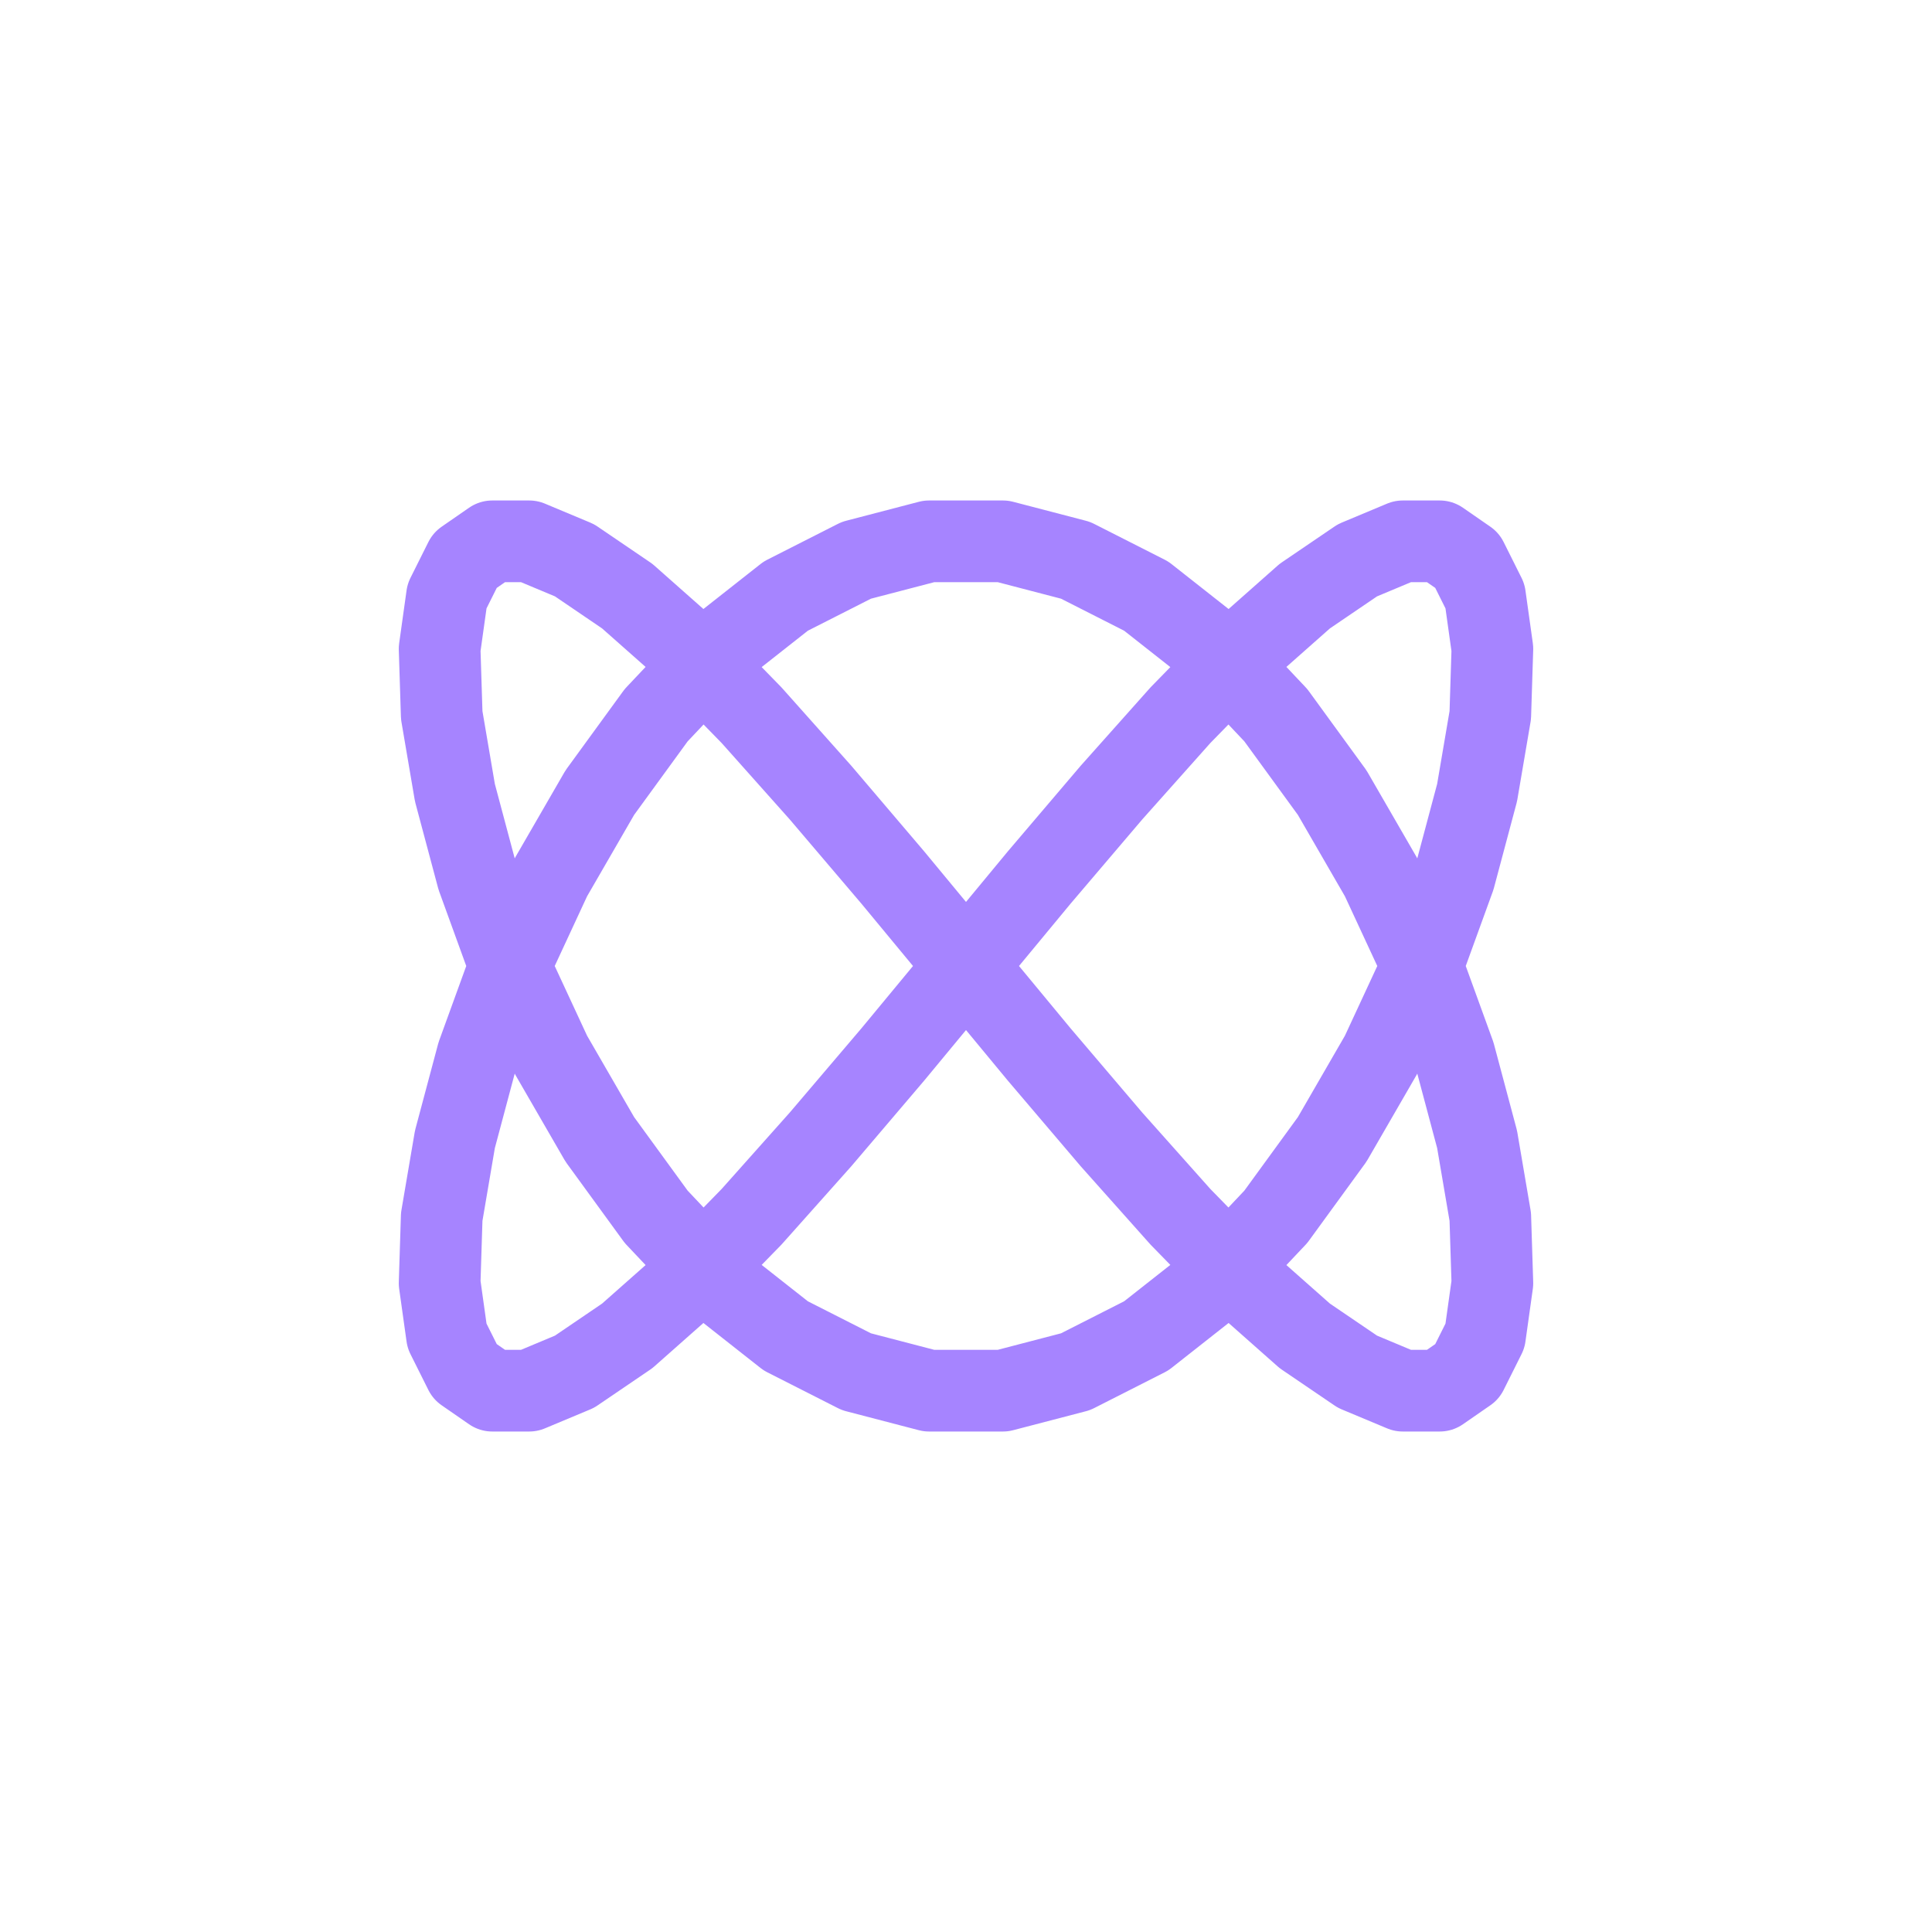
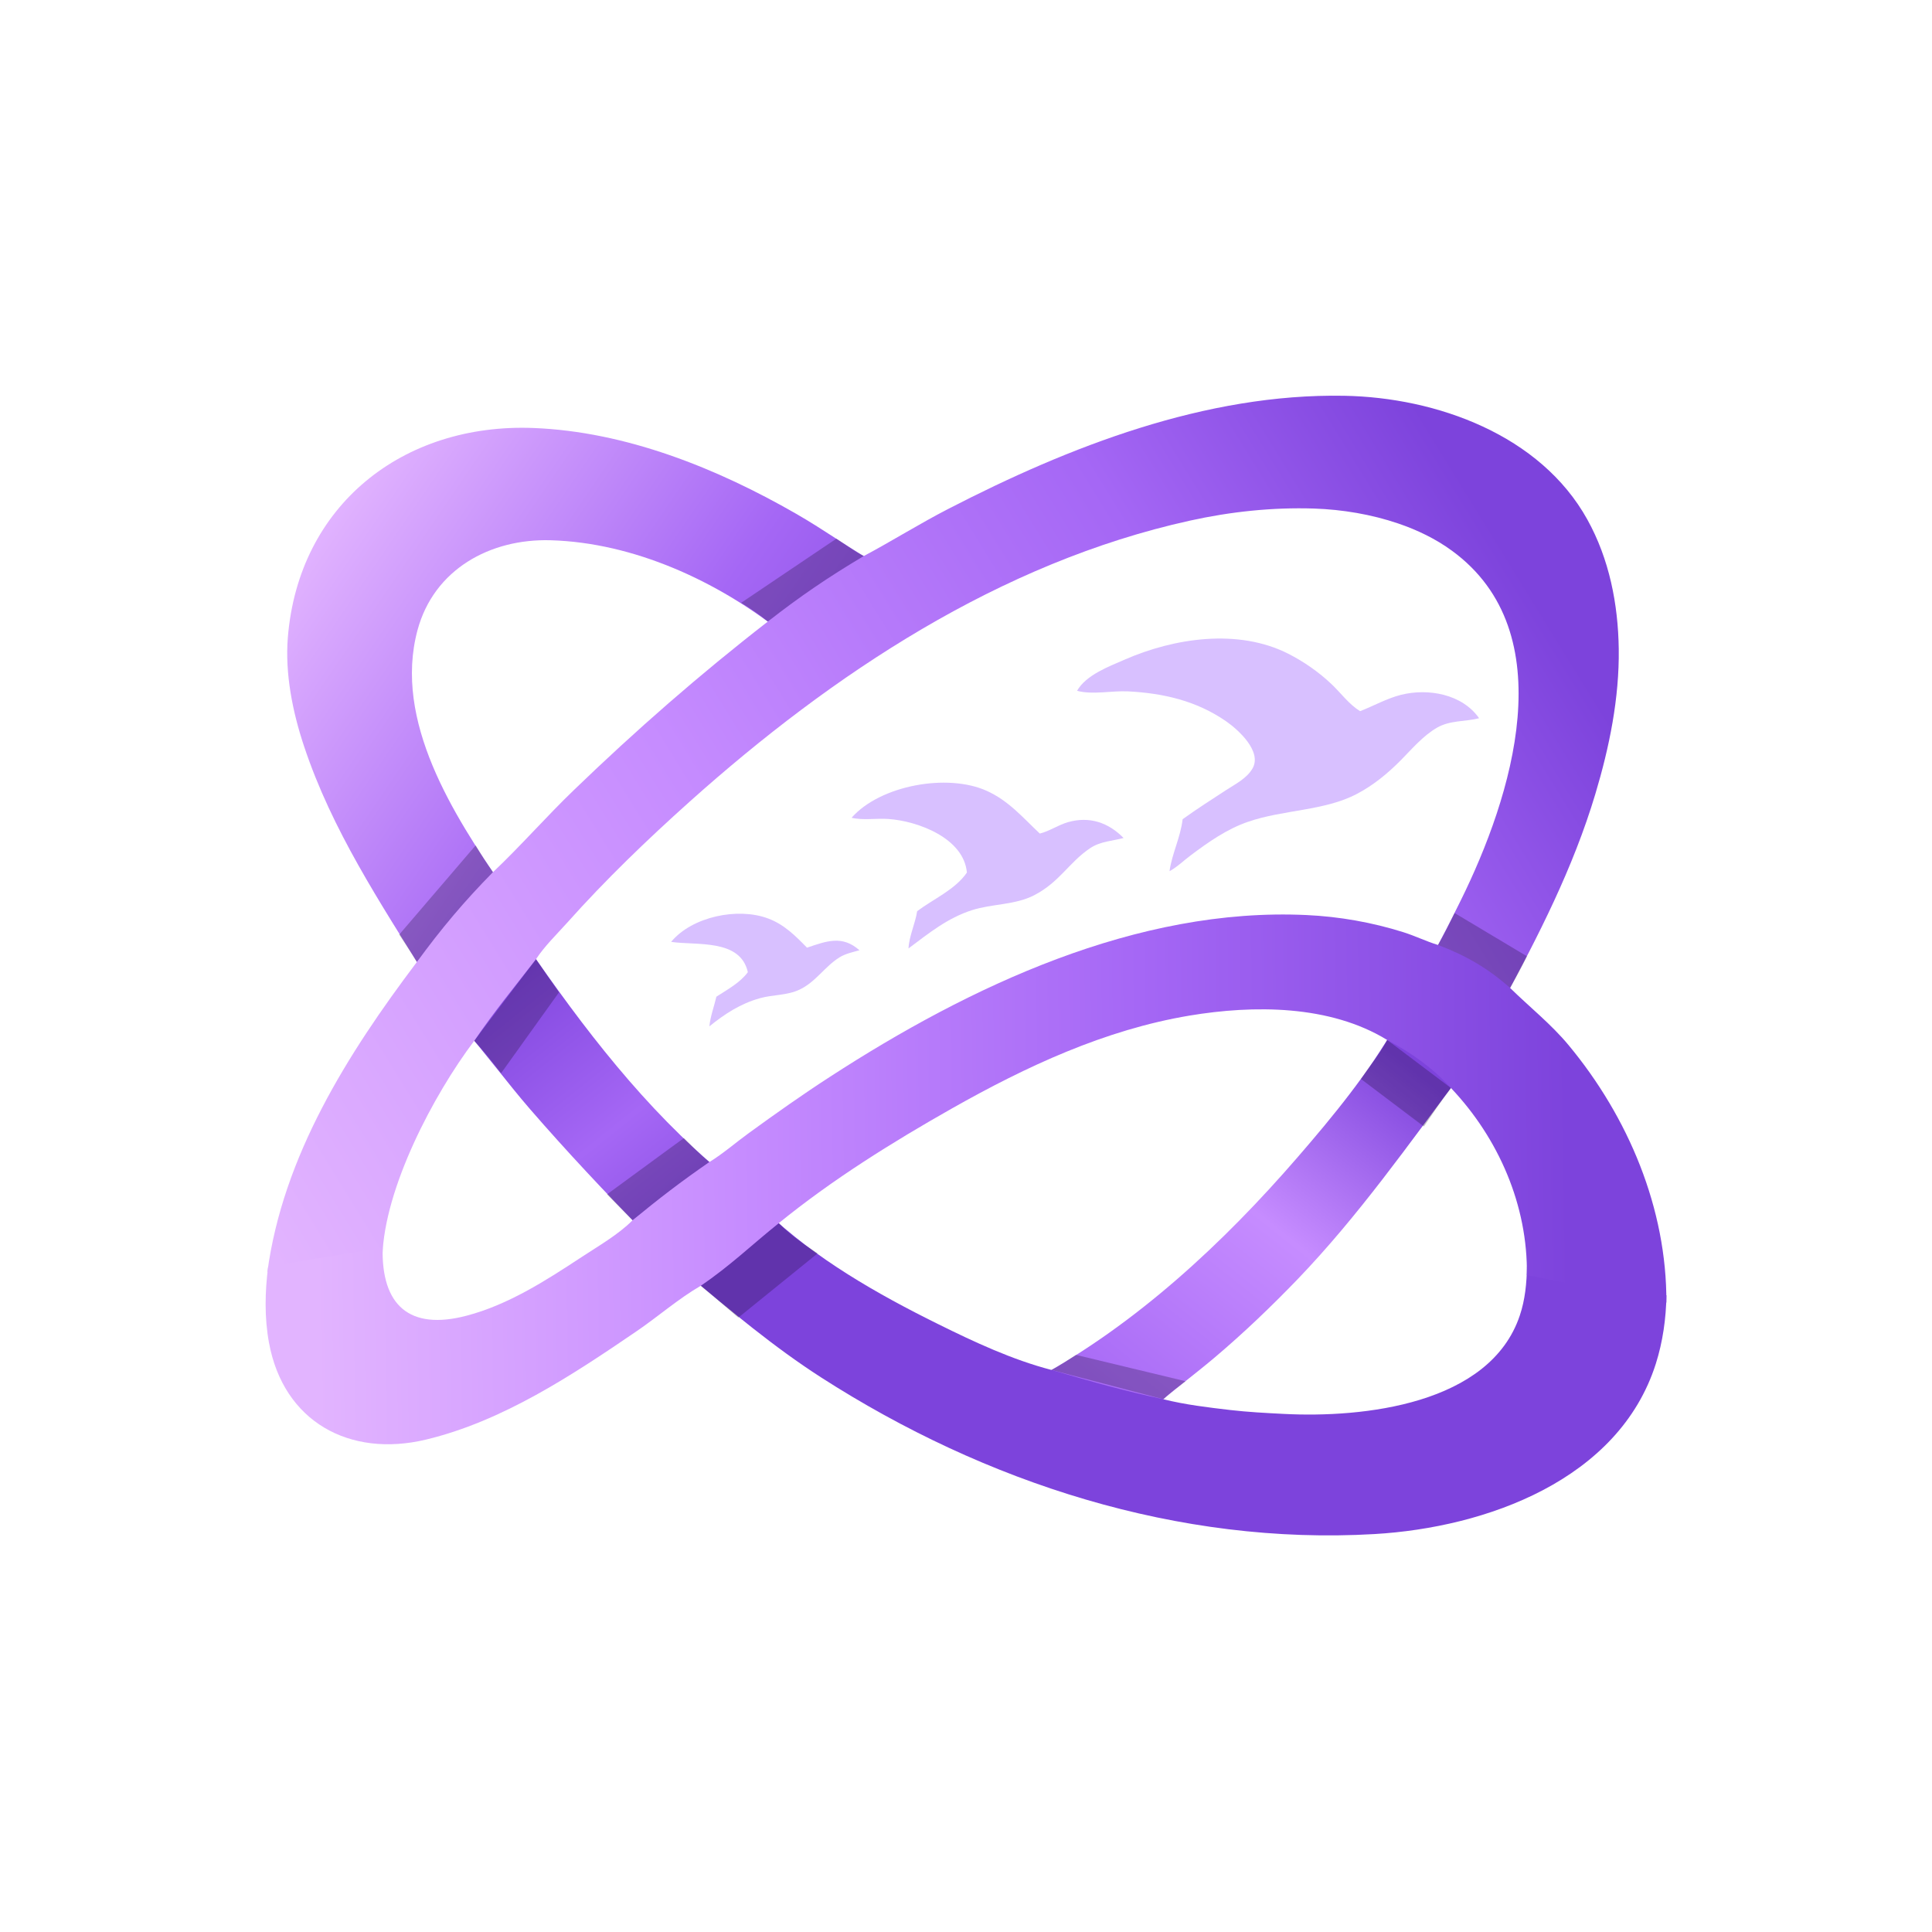
<svg xmlns="http://www.w3.org/2000/svg" width="1024" height="1024" viewBox="0 0 1024 1024">
-   <path d="M512.00 512.00 L550.82 558.92 L589.08 603.88 L625.66 644.93 L660.01 680.12 L691.57 708.05 L719.50 727.04 L743.52 737.09 L763.07 737.09 L777.59 727.04 L787.08 708.05 L790.99 680.12 L789.88 644.93 L782.89 603.88 L770.89 558.92 L753.85 512.00 L732.07 465.08 L706.09 420.12 L676.21 379.07 L642.98 343.88 L607.51 315.95 L570.09 296.96 L531.55 286.91 L492.45 286.91 L453.91 296.96 L416.49 315.95 L381.02 343.88 L347.79 379.07 L317.91 420.12 L291.93 465.08 L270.15 512.00 L253.11 558.92 L241.11 603.88 L234.12 644.93 L233.01 680.12 L236.92 708.05 L246.41 727.04 L260.93 737.09 L280.48 737.09 L304.50 727.04 L332.43 708.05 L363.99 680.12 L398.34 644.93 L434.92 603.88 L473.18 558.92 L512.00 512.00 L550.82 465.08 L589.08 420.12 L625.66 379.07 L660.01 343.88 L691.57 315.95 L719.50 296.96 L743.52 286.91 L763.07 286.91 L777.59 296.96 L787.08 315.95 L790.99 343.88 L789.88 379.07 L782.89 420.12 L770.89 465.08 L753.85 512.00 L732.07 558.92 L706.09 603.88 L676.21 644.93 L642.98 680.12 L607.51 708.05 L570.09 727.04 L531.55 737.09 L492.45 737.09 L453.91 727.04 L416.49 708.05 L381.02 680.12 L347.79 644.93 L317.91 603.88 L291.93 558.92 L270.15 512.00 L253.11 465.08 L241.11 420.12 L234.12 379.07 L233.01 343.88 L236.92 315.95 L246.41 296.96 L260.93 286.91 L280.48 286.91 L304.50 296.96 L332.43 315.95 L363.99 343.88 L398.34 379.07 L434.92 420.12 L473.18 465.08 Z " fill="none" stroke="#a684ff" stroke-width="43.29" stroke-linejoin="round" />
+   <defs>
+     <linearGradient id="lf-tl" x1="20" y1="26" x2="108" y2="86" gradientUnits="userSpaceOnUse">
+       <stop offset="0%" stop-color="#e2b4ff" />
+       <stop offset="55%" stop-color="#a567f5" />
+       <stop offset="100%" stop-color="#7d43dc" />
+     </linearGradient>
+     <linearGradient id="lf-ml" x1="48" y1="96" x2="88" y2="146" gradientUnits="userSpaceOnUse">
+       <stop offset="0%" stop-color="#7d43dc" />
+       <stop offset="50%" stop-color="#a567f5" />
+       <stop offset="100%" stop-color="#7d43dc" />
+     </linearGradient>
+     <linearGradient id="lf-br" x1="188" y1="112" x2="142" y2="170" gradientUnits="userSpaceOnUse">
+       <stop offset="0%" stop-color="#7d43dc" />
+       <stop offset="45%" stop-color="#c68cff" />
+       <stop offset="100%" stop-color="#a567f5" />
+     </linearGradient>
+     <linearGradient id="lf-up" x1="18" y1="155" x2="208" y2="38" gradientUnits="userSpaceOnUse">
+       <stop offset="0%" stop-color="#e2b4ff" />
+       <stop offset="42%" stop-color="#c68cff" />
+       <stop offset="78%" stop-color="#a567f5" />
+       <stop offset="100%" stop-color="#7d43dc" />
+     </linearGradient>
+     <linearGradient id="lf-bot" x1="78" y1="150" x2="215" y2="152" gradientUnits="userSpaceOnUse">
+       <stop offset="0%" stop-color="#7d43dc" />
+       <stop offset="100%" stop-color="#7d43dc" />
+     </linearGradient>
+     <linearGradient id="lf-mid" x1="18" y1="155" x2="215" y2="152" gradientUnits="userSpaceOnUse">
+       <stop offset="0%" stop-color="#e2b4ff" />
+       <stop offset="34%" stop-color="#c68cff" />
+       <stop offset="66%" stop-color="#a567f5" />
+       <stop offset="100%" stop-color="#7d43dc" />
+     </linearGradient>
+   </defs>
+   <g transform="translate(107.00 181.25) scale(3.375)">
+     <g id="ladyflock-ribbons-back">
+       <path d="M35.21 99.68 C27.97 87.99 20.43 76.67 16.05 63.50 C14.25 58.12 13.04 52.10 13.50 46.40 C15.19 25.62 31.59 12.72 52.06 13.51 C66.57 14.07 80.89 19.83 93.34 26.99 C97.75 29.52 101.86 32.51 106.29 35.01 C101.20 38.53 96.12 42.04 91.03 45.56 C80.94 37.56 67.85 31.52 54.78 31.14 C45.27 30.86 36.43 35.71 33.86 45.27 C30.03 59.53 39.55 74.33 47.25 85.51 C43.23 90.23 39.22 94.96 35.21 99.68 Z" fill="url(#lf-tl)" />
+       <path d="M41.01 107.69 C44.66 111.83 47.91 116.29 51.52 120.46 C57.32 127.15 63.35 133.55 69.53 139.88 C73.62 136.77 77.70 133.66 81.78 130.54 C69.60 120.45 59.84 107.66 50.93 94.69 C47.62 99.02 44.31 103.35 41.01 107.69 Z" fill="url(#lf-ml)" />
+       <path d="M187.53 107.27 C183.23 114.80 177.72 121.51 172.06 128.05 C160.42 141.50 146.75 154.22 131.04 162.78 C137.01 164.45 142.98 166.13 148.95 167.81 C152.19 164.86 155.74 162.29 159.08 159.46 C163.61 155.63 167.92 151.50 172.04 147.23 C181.66 137.22 189.47 126.05 197.78 114.98 C194.36 112.41 190.95 109.84 187.53 107.27 Z" fill="url(#lf-br)" />
+       <g fill="#120526" fill-opacity="0.26">
+         <path d="M103.95 33.62 C102.42 32.86 101.08 31.81 99.64 30.89 C94.66 34.25 89.67 37.60 84.69 40.96 C86.15 41.85 87.57 42.80 88.88 43.91 C93.90 40.48 98.92 37.05 103.95 33.62 Z" />
+         <path d="M33.76 97.38 C32.89 95.91 31.92 94.50 30.99 93.07 C34.99 88.40 39.00 83.72 43.00 79.05 C43.82 80.51 44.76 81.89 45.72 83.26 C41.73 87.97 37.75 92.68 33.76 97.38 Z" />
+         <path d="M42.77 109.75 C44.27 111.32 45.65 113.12 46.99 114.83 C50.02 110.60 53.05 106.37 56.08 102.14 C54.86 100.41 53.65 98.68 52.47 96.93 C49.24 101.20 46.01 105.48 42.77 109.75 Z" />
+         <path d="M67.63 137.94 C66.31 136.57 64.95 135.23 63.62 133.86 C67.64 130.92 71.67 127.97 75.70 125.02 C77.00 126.33 78.26 127.64 79.70 128.79 C75.68 131.84 71.65 134.89 67.63 137.94 Z" />
+         <path d="M186.15 109.62 C185.01 111.80 183.41 113.70 182.02 115.74 C185.32 118.23 188.61 120.72 191.91 123.21 C193.30 121.18 194.67 119.12 196.17 117.17 C192.83 114.65 189.49 112.14 186.15 109.62 Z" />
+         <path d="M133.40 161.43 C134.75 160.77 135.99 159.89 137.26 159.07 C143.00 160.45 148.74 161.83 154.48 163.21 C153.32 164.14 152.01 165.00 151.01 166.04 C145.14 164.50 139.27 162.97 133.40 161.43 Z" />
+       </g>
+     </g>
+     <g id="ladyflock-ribbons-mid">
+       <path d="M230.00 149.72 C229.94 153.36 229.43 157.00 228.33 160.47 C222.52 178.73 201.64 186.19 184.16 187.21 C153.39 189.01 123.02 179.17 97.26 162.62 C89.78 157.81 83.07 152.15 76.26 146.47 C80.37 143.17 84.48 139.86 88.59 136.56 C96.34 143.97 106.06 149.51 115.63 154.24 C121.28 157.04 127.28 159.84 133.40 161.43 C139.52 163.22 144.78 164.72 151.01 166.04 C154.44 166.90 158.00 167.32 161.50 167.73 C164.29 168.05 167.09 168.20 169.89 168.34 C182.34 168.99 202.28 166.88 206.97 152.89 C207.81 150.40 208.05 147.80 208.10 145.19 C215.40 146.70 222.70 148.21 230.00 149.72 Z" fill="url(#lf-bot)" />
+       <path d="M10.28 146.10 C12.72 127.86 22.89 111.79 33.76 97.38 C37.58 92.15 41.17 87.87 45.72 83.26 C50.10 79.12 54.09 74.53 58.45 70.34 C68.14 60.99 78.24 52.16 88.88 43.91 C93.91 39.97 98.45 36.88 103.95 33.62 C108.41 31.24 112.69 28.55 117.19 26.23 C136.24 16.40 157.65 8.06 179.40 8.45 C193.88 8.71 210.21 14.59 217.58 27.89 C221.03 34.11 222.41 41.15 222.51 48.21 C222.61 55.94 221.04 63.64 218.83 71.00 C215.36 82.58 209.90 93.27 204.15 103.85 C200.38 101.59 196.61 99.34 192.84 97.09 C194.53 93.99 196.14 90.87 197.70 87.70 C205.70 71.50 213.94 45.65 196.31 32.78 C193.77 30.92 190.86 29.52 187.89 28.51 C183.65 27.07 179.11 26.31 174.64 26.16 C168.11 25.95 161.53 26.65 155.16 28.06 C125.37 34.63 99.03 52.12 76.59 72.20 C69.88 78.21 63.38 84.47 57.37 91.20 C55.70 93.06 53.85 94.84 52.47 96.93 C49.03 101.38 45.95 105.11 42.77 109.75 C36.34 118.26 28.66 132.90 28.35 143.60 C22.33 144.44 16.31 145.27 10.28 146.10 Z" fill="url(#lf-up)" />
+       <g fill="#120526" fill-opacity="0.26">
+         <path d="M78.34 148.22 C80.33 149.85 82.28 151.55 84.24 153.22 C88.39 149.85 92.54 146.49 96.70 143.13 C94.59 141.77 92.32 140.20 90.59 138.39 C86.51 141.67 82.43 144.94 78.34 148.22 Z" />
+         <path d="M205.46 101.46 C206.35 99.80 207.28 98.17 208.10 96.48 C204.31 94.21 200.52 91.94 196.73 89.68 C195.92 91.38 195.06 93.07 194.13 94.70 C197.90 96.95 201.68 99.21 205.46 101.46 Z" />
+       </g>
+     </g>
+     <g id="ladyflock-ribbons-front">
+       <path d="M28.39 142.25 C28.17 151.25 32.57 155.28 41.56 152.92 C48.09 151.21 54.00 147.42 59.57 143.75 C62.26 141.98 65.38 140.20 67.63 137.94 C71.72 134.57 75.33 131.79 79.70 128.79 C81.88 127.45 83.82 125.74 85.89 124.24 C90.10 121.18 94.34 118.18 98.70 115.36 C120.56 101.19 146.84 88.74 173.51 90.00 C178.64 90.24 183.79 91.15 188.68 92.69 C190.53 93.27 192.29 94.14 194.13 94.70 C198.45 96.32 202.02 98.38 205.46 101.46 C208.53 104.47 211.88 107.11 214.65 110.45 C224.00 121.72 230.07 136.09 229.99 150.86 C222.69 149.42 215.38 147.99 208.08 146.55 C208.25 135.62 203.64 125.06 196.17 117.17 C193.21 113.93 190.02 111.69 186.15 109.62 C177.14 104.09 165.18 104.11 155.09 105.79 C141.79 108.02 129.47 113.77 117.81 120.36 C108.40 125.69 98.99 131.55 90.59 138.39 C86.31 141.83 82.90 145.14 78.34 148.22 C74.81 150.27 71.64 153.06 68.25 155.37 C58.15 162.26 47.22 169.50 35.17 172.38 C23.18 175.24 12.82 169.56 10.54 157.17 C9.81 153.20 9.90 149.17 10.41 145.19 C16.40 144.21 22.39 143.23 28.39 142.25 Z" fill="url(#lf-mid)" />
+     </g>
+     <g id="ladyflock-birds" fill="#d8c0ff">
+       <path d="M95.03 95.12 C98.10 94.09 100.56 93.12 103.27 95.53 C102.22 95.82 101.10 96.05 100.14 96.64 C97.83 98.07 96.40 100.51 93.88 101.70 C91.92 102.64 89.70 102.48 87.63 103.06 C84.59 103.91 82.13 105.51 79.70 107.48 C79.84 105.95 80.44 104.37 80.80 102.82 C82.51 101.71 84.55 100.61 85.74 98.97 C84.56 93.67 77.62 94.81 73.69 94.21 C76.99 90.23 84.19 88.75 88.93 90.54 C91.45 91.48 93.20 93.25 95.03 95.12 Z" />
+       <path d="M131.59 77.20 C133.11 76.83 134.48 75.85 136.02 75.41 C139.39 74.45 142.37 75.47 144.75 77.90 C143.03 78.36 141.14 78.41 139.52 79.48 C136.19 81.70 134.72 84.81 130.72 86.88 C127.71 88.44 124.13 88.21 120.94 89.23 C117.08 90.47 114.17 92.85 110.97 95.24 C111.07 93.29 112.02 91.37 112.33 89.39 C114.91 87.45 118.29 86.02 120.14 83.33 C119.67 77.94 112.47 75.23 107.80 74.91 C105.85 74.78 103.82 75.15 102.03 74.72 C106.54 69.60 117.11 67.71 123.25 70.49 C126.70 72.04 128.92 74.69 131.59 77.20 Z" />
+       <path d="M181.89 57.98 C184.03 57.15 186.06 55.99 188.29 55.42 C192.57 54.34 197.93 55.29 200.58 59.09 C198.44 59.65 196.01 59.38 193.94 60.59 C191.76 61.87 190.08 63.86 188.33 65.64 C186.25 67.74 184.03 69.58 181.41 70.96 C176.36 73.65 169.79 73.44 164.27 75.36 C160.94 76.51 158.08 78.53 155.29 80.62 C154.17 81.46 153.15 82.47 151.96 83.11 C152.35 80.34 153.70 77.76 154.02 74.95 C156.24 73.34 158.58 71.86 160.87 70.36 C162.32 69.42 164.09 68.54 164.99 66.99 C166.54 64.31 162.77 60.90 160.82 59.55 C156.19 56.35 150.97 55.15 145.41 54.87 C142.83 54.75 139.89 55.44 137.44 54.78 C138.87 52.29 142.37 51.00 144.93 49.88 C152.71 46.48 162.75 44.97 170.61 48.96 C173.07 50.21 175.42 51.85 177.42 53.75 C178.90 55.16 180.15 56.91 181.89 57.98 Z" />
+     </g>
+   </g>
</svg>
